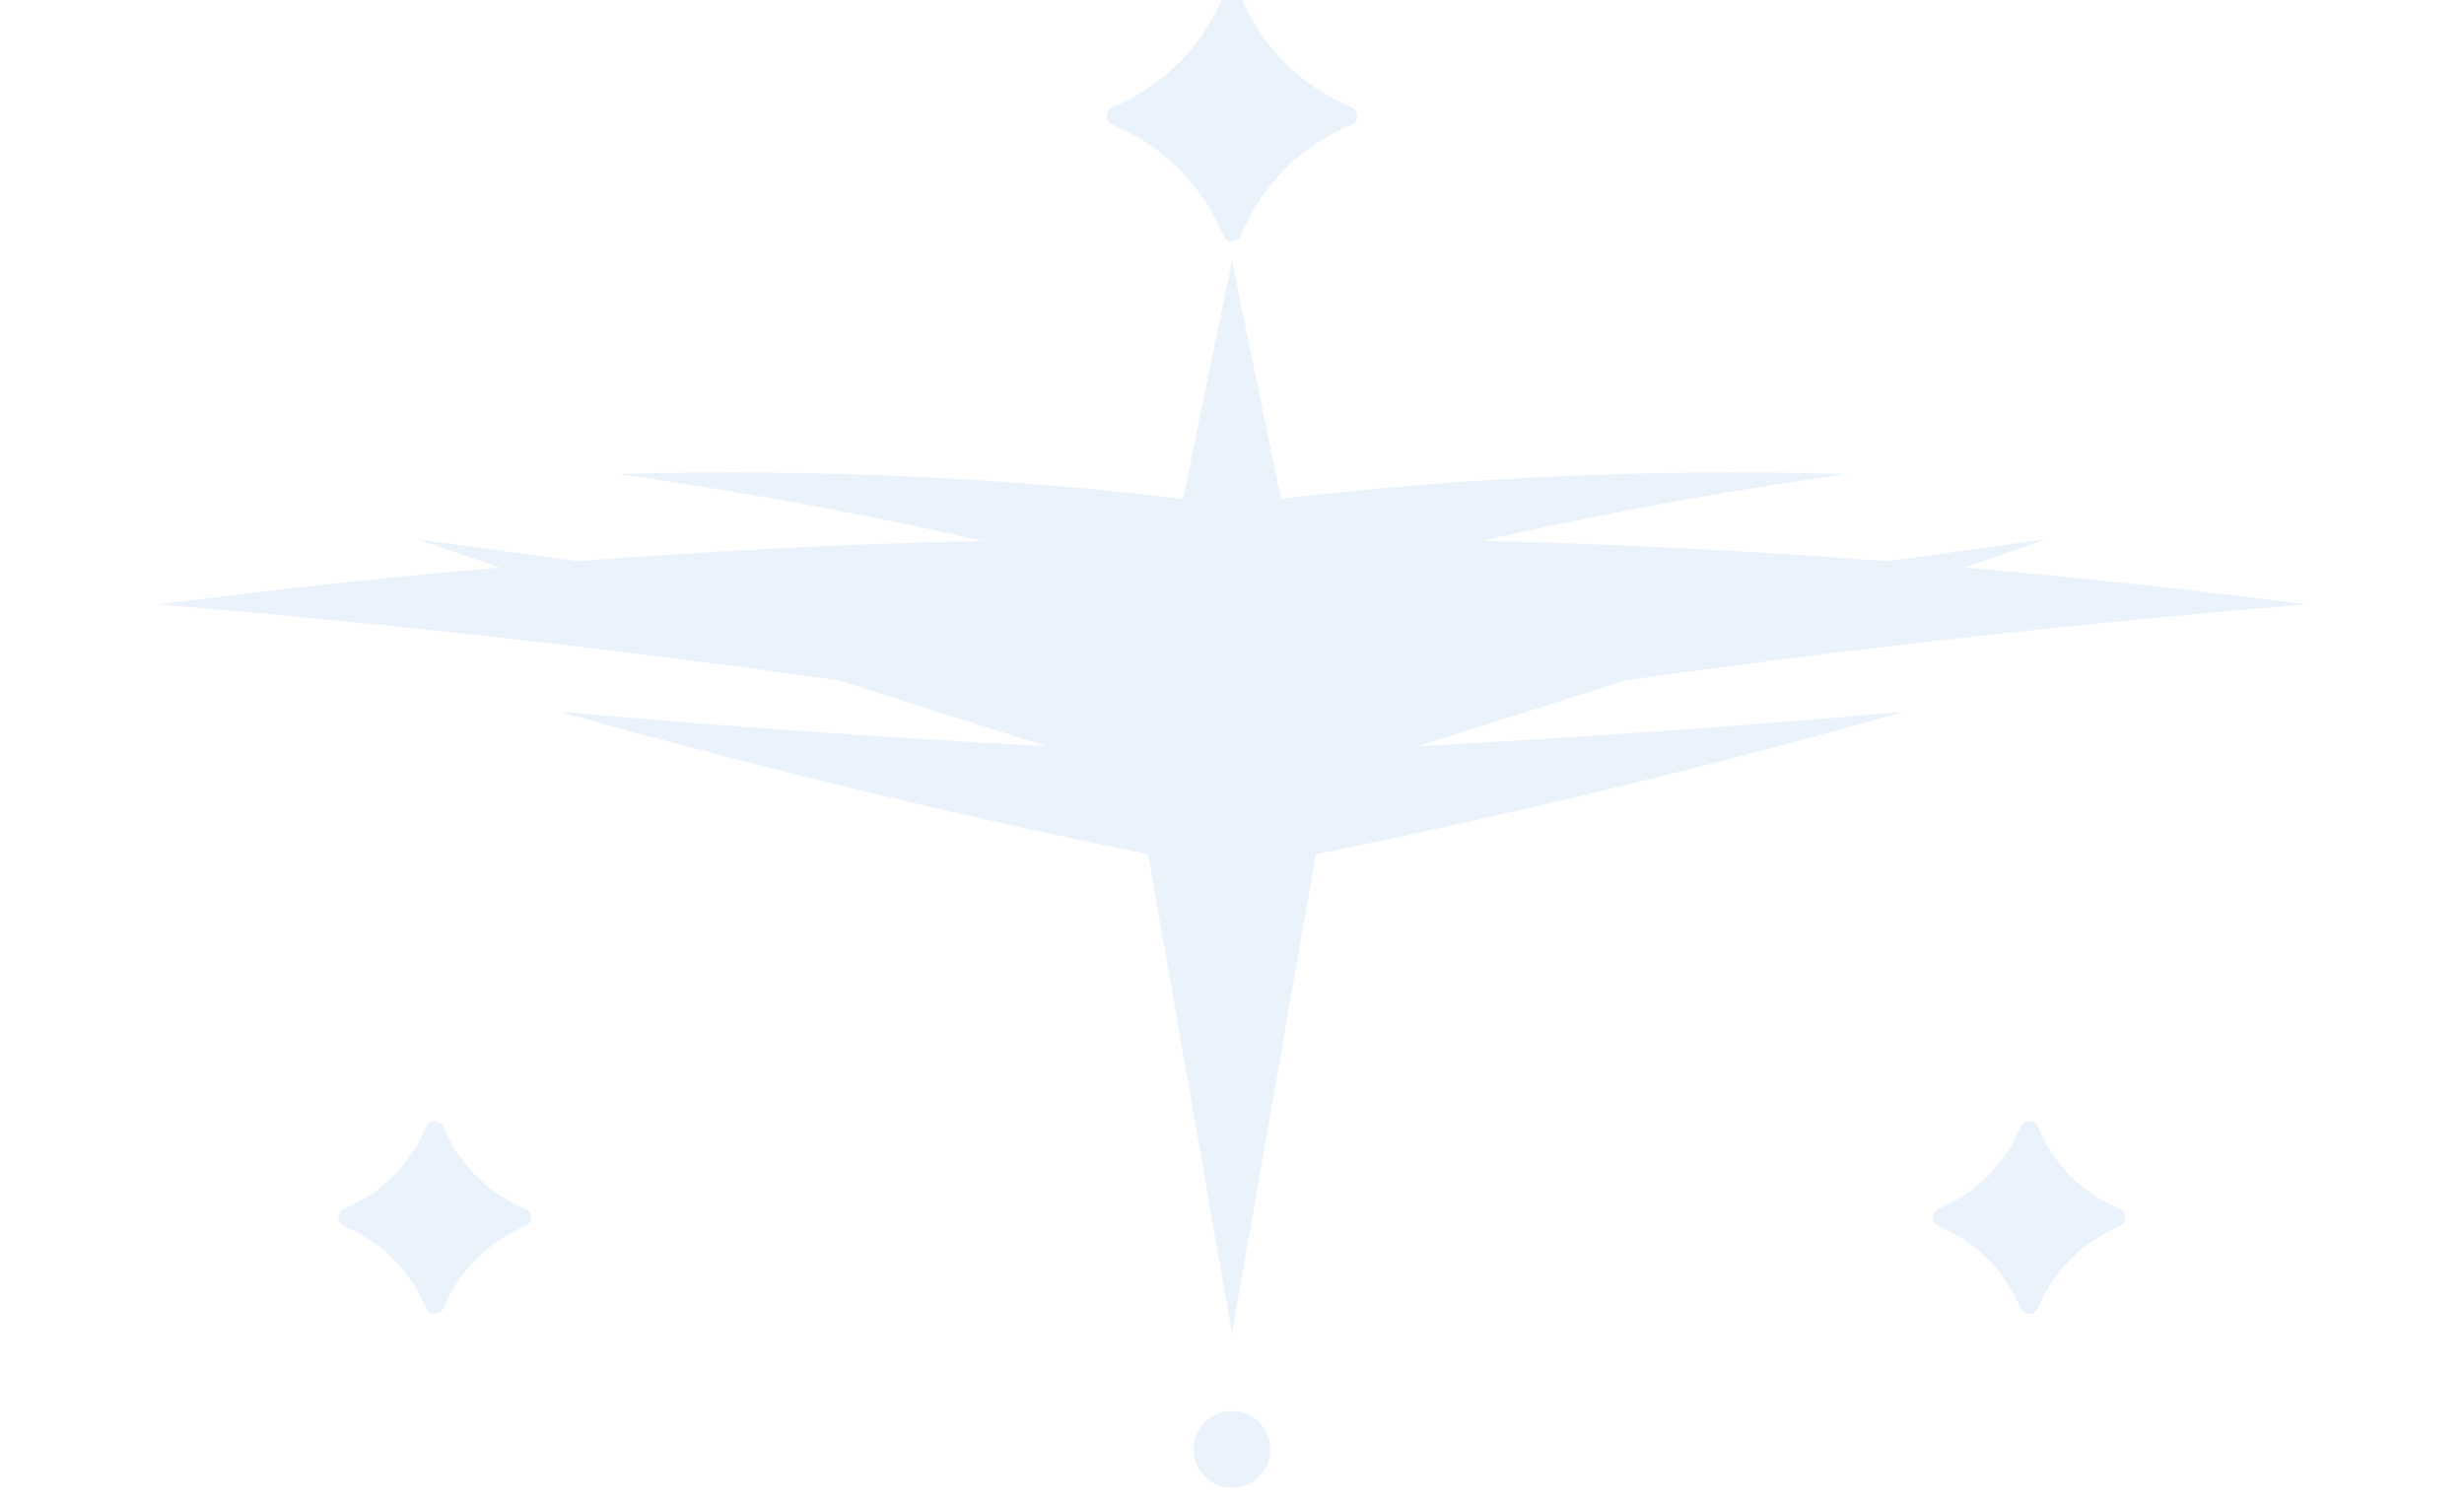
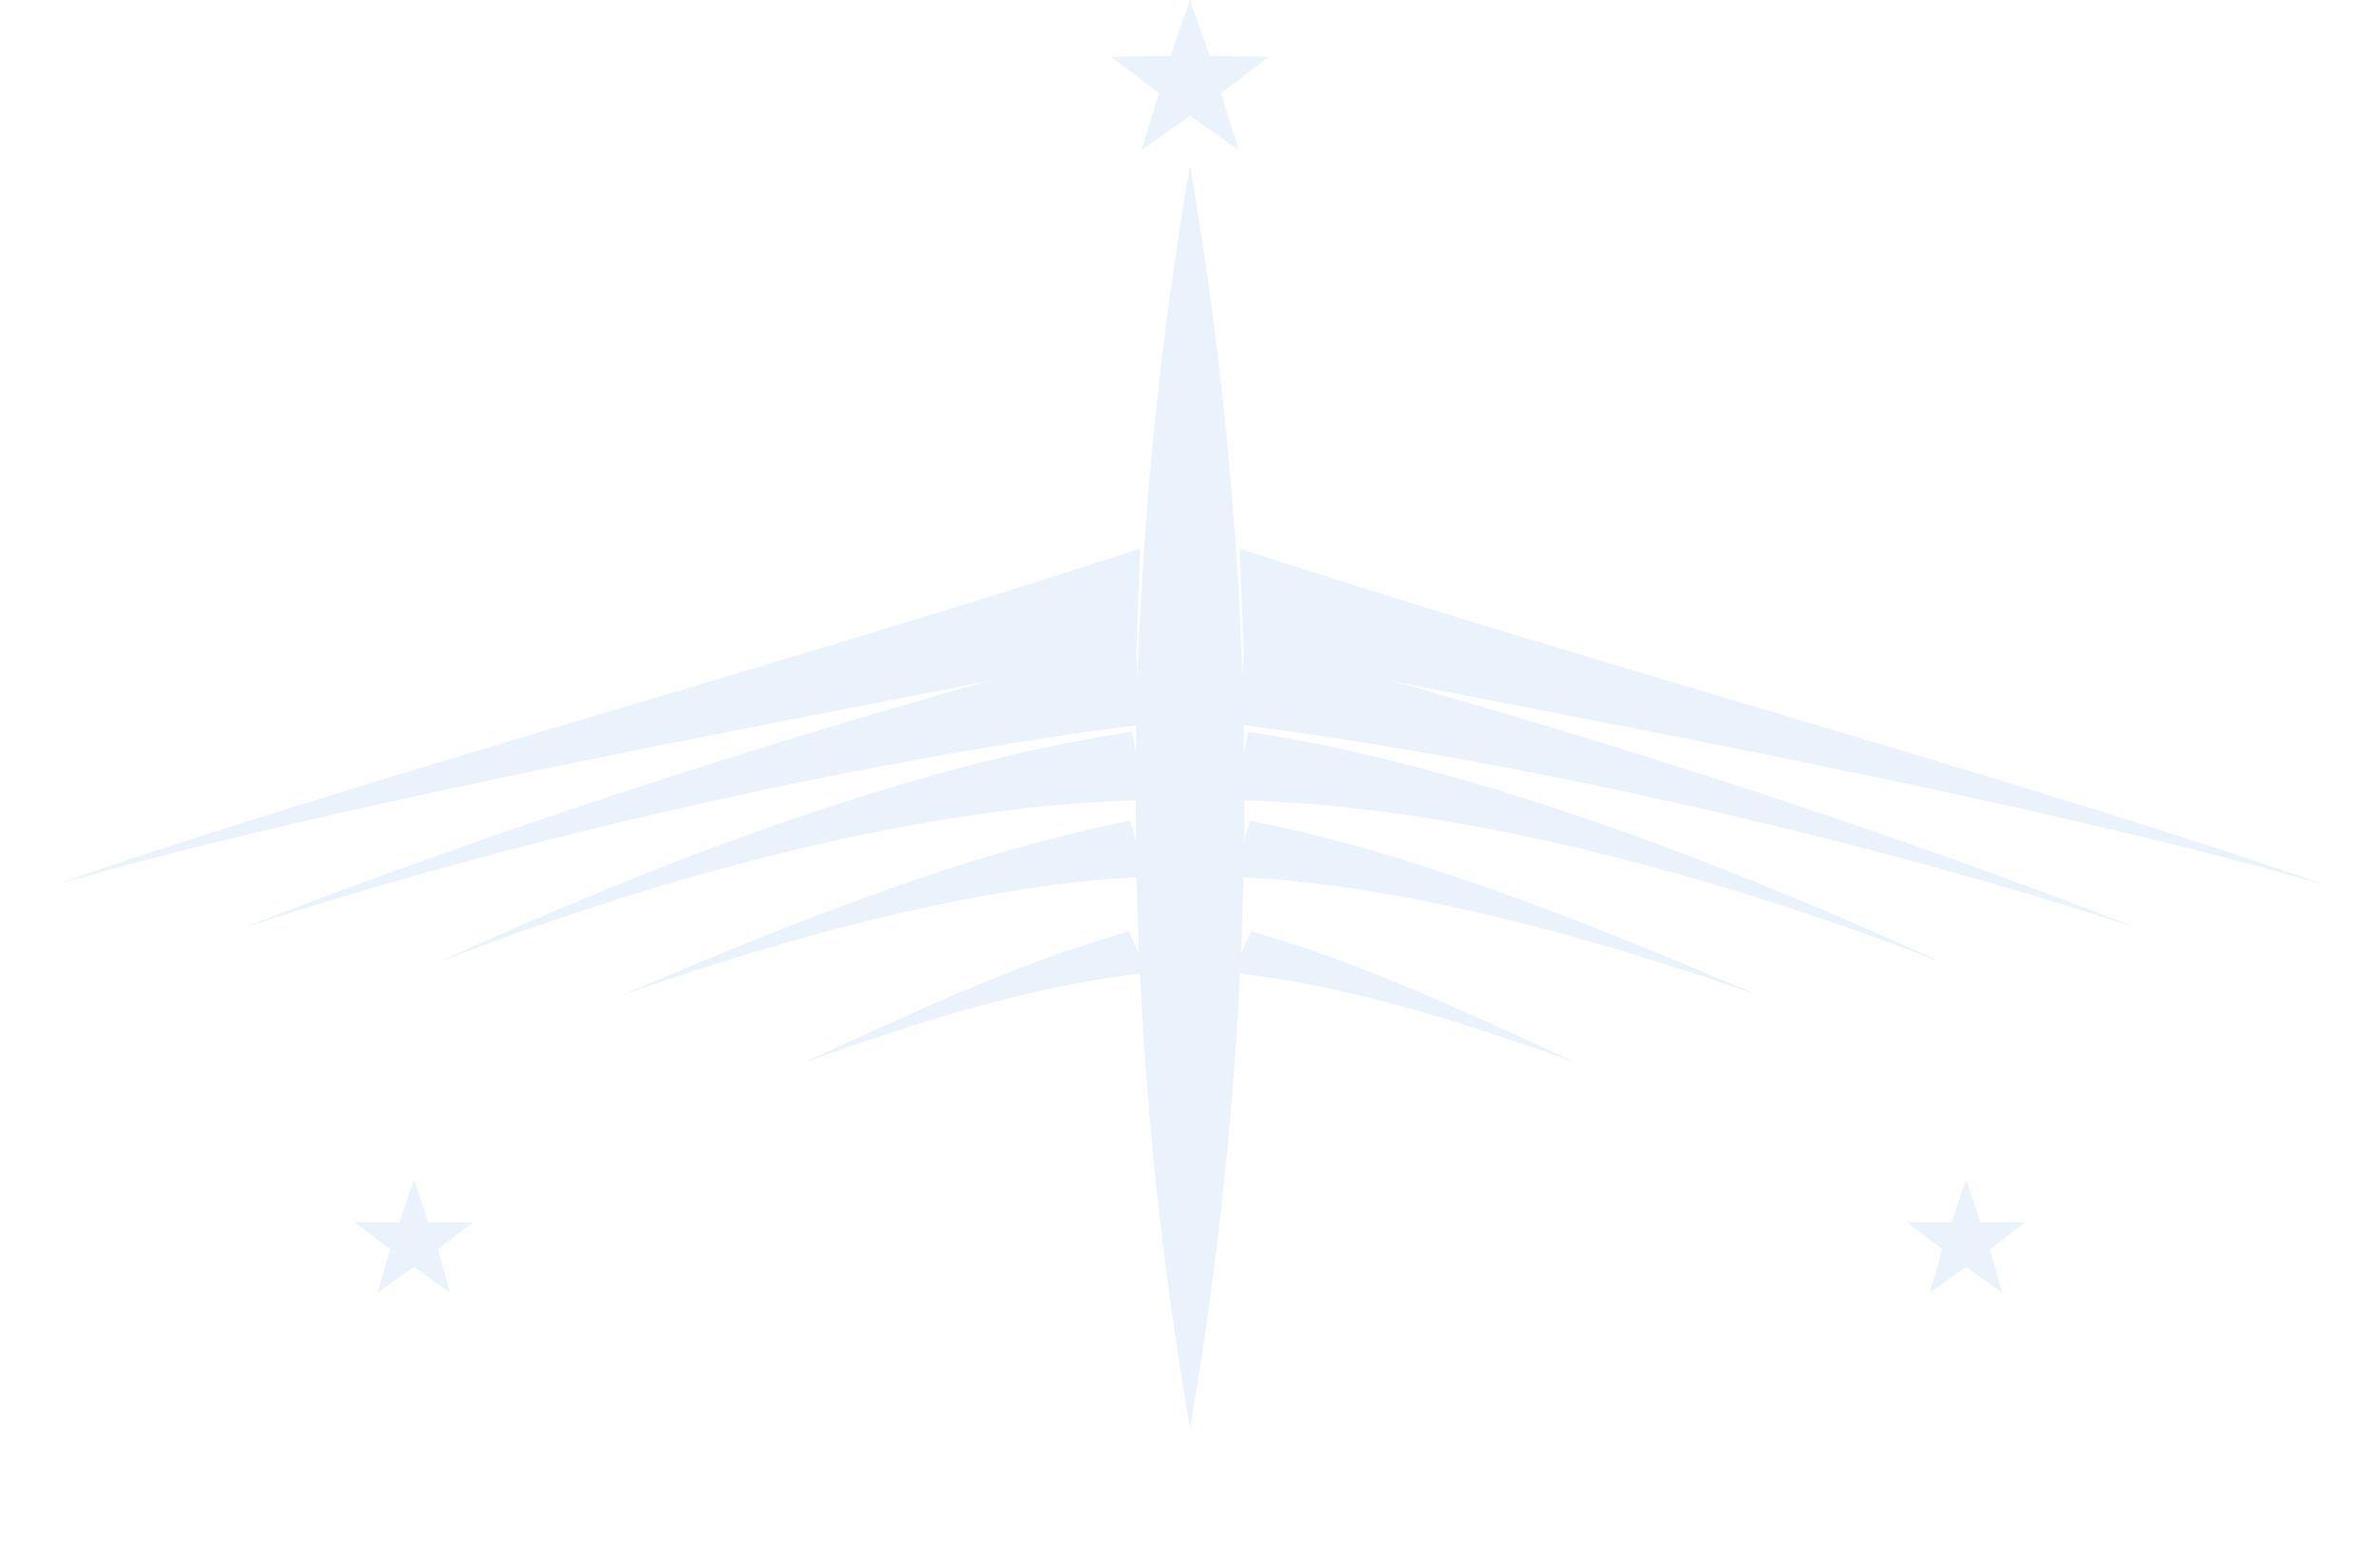
- <svg xmlns="http://www.w3.org/2000/svg" width="408" height="249.6" viewBox="0 0 170 104">
+ <svg xmlns="http://www.w3.org/2000/svg" width="552" height="360" viewBox="0 0 230 150">
  <g fill="#eaf3fc" stroke="#eaf3fc" stroke-width="1.3" stroke-linecap="round" stroke-linejoin="round">
-     <path d="M85 18 L92 52 L85 92 L78 52 Z" stroke-width="0" />
-     <path d="M85.5 37.2 Q48.7 36.8 10.9 41.7 Q47.1 44.7 82.5 50.8 Z" stroke-width="0" />
-     <path d="M84.3 45.0 Q56.6 41.0 28.8 37.2 Q56.2 46.7 83.7 55.0 Z" stroke-width="0" />
-     <path d="M83.4 52.0 Q61.1 51.1 38.6 49.1 Q61.7 55.6 84.6 60.0 Z" stroke-width="0" />
-     <path d="M85.4 34.9 Q64.7 32.1 42.6 32.7 Q63.2 35.6 82.6 41.1 Z" stroke-width="0" />
-     <g transform="translate(170 0) scale(-1 1)">
-       <path d="M85.5 37.2 Q48.7 36.8 10.9 41.7 Q47.1 44.7 82.5 50.8 Z" stroke-width="0" />
-       <path d="M84.3 45.0 Q56.6 41.0 28.8 37.2 Q56.2 46.7 83.7 55.0 Z" stroke-width="0" />
-       <path d="M83.4 52.0 Q61.1 51.1 38.6 49.1 Q61.7 55.6 84.6 60.0 Z" stroke-width="0" />
-       <path d="M85.4 34.9 Q64.7 32.1 42.6 32.7 Q63.2 35.6 82.6 41.1 Z" stroke-width="0" />
-     </g>
-     <path d="M85 0 Q87.4 5.6 93 8 Q87.4 10.4 85 16 Q82.6 10.4 77 8 Q82.6 5.6 85 0 Z" />
-     <path d="M30 78 Q31.8 82.2 36 84 Q31.8 85.8 30 90 Q28.2 85.8 24 84 Q28.2 82.2 30 78 Z" />
-     <path d="M140 78 Q141.8 82.2 146 84 Q141.8 85.8 140 90 Q138.2 85.8 134 84 Q138.2 82.2 140 78 Z" />
-     <circle cx="85" cy="100" r="2" />
+     <path d="M115 16 C122 56.667 122 97.333 115 138 C108 97.333 108 56.667 115 16 Z" stroke-width="0" />
+     <path d="M110.2 53.0 C75.4 64.4 34.5 75.3 5.0 85.6 C34.4 77.1 75.2 69.9 109.8 63.0 Z" stroke-width="0" />
+     <path d="M120.2 63.0 C154.8 69.9 195.6 77.1 225.0 85.6 C195.5 75.3 154.6 64.4 119.8 53.0 Z" stroke-width="0" />
+     <path d="M109.7 62.0 C81.1 69.3 47.5 80.2 23.4 89.7 C47.6 81.7 81.4 73.7 110.3 70.0 Z" stroke-width="0" />
+     <path d="M119.7 70.0 C148.6 73.7 182.4 81.7 206.6 89.7 C182.5 80.2 148.9 69.3 120.3 62.0 Z" stroke-width="0" />
+     <path d="M109.4 70.7 C86.6 74.1 60.7 84.6 42.3 93.0 C60.9 85.8 87.2 77.8 110.6 77.3 Z" stroke-width="0" />
+     <path d="M119.4 77.3 C142.8 77.8 169.1 85.8 187.7 93.0 C169.3 84.6 143.4 74.1 120.6 70.7 Z" stroke-width="0" />
+     <path d="M109.2 79.3 C92.2 82.6 73.4 90.5 60.0 96.2 C73.7 91.4 93.1 85.5 110.8 84.7 Z" stroke-width="0" />
+     <path d="M119.2 84.7 C136.9 85.5 156.3 91.4 170.0 96.2 C156.6 90.5 137.8 82.6 120.8 79.3 Z" stroke-width="0" />
+     <path d="M109.1 90.0 C98.2 93.0 86.2 98.8 77.6 102.7 C86.6 99.5 99.1 95.2 110.9 94.0 Z" stroke-width="0" />
+     <path d="M119.1 94.0 C130.9 95.2 143.4 99.5 152.4 102.7 C143.8 98.8 131.8 93.0 120.9 90.0 Z" stroke-width="0" />
+     <path d="M115.0 0.0 L116.9 5.4 L122.6 5.5 L118.0 9.0 L119.7 14.5 L115.0 11.2 L110.3 14.5 L112.0 9.0 L107.4 5.5 L113.1 5.4 Z" stroke-width="0" />
+     <path d="M40.0 114.0 L41.4 118.1 L45.7 118.1 L42.3 120.7 L43.5 124.9 L40.0 122.4 L36.5 124.9 L37.7 120.7 L34.3 118.1 L38.6 118.1 Z" stroke-width="0" />
+     <path d="M190.0 114.0 L191.4 118.1 L195.7 118.1 L192.3 120.7 L193.5 124.9 L190.0 122.4 L186.5 124.9 L187.7 120.7 L184.3 118.1 L188.6 118.1 Z" stroke-width="0" />
  </g>
</svg>
